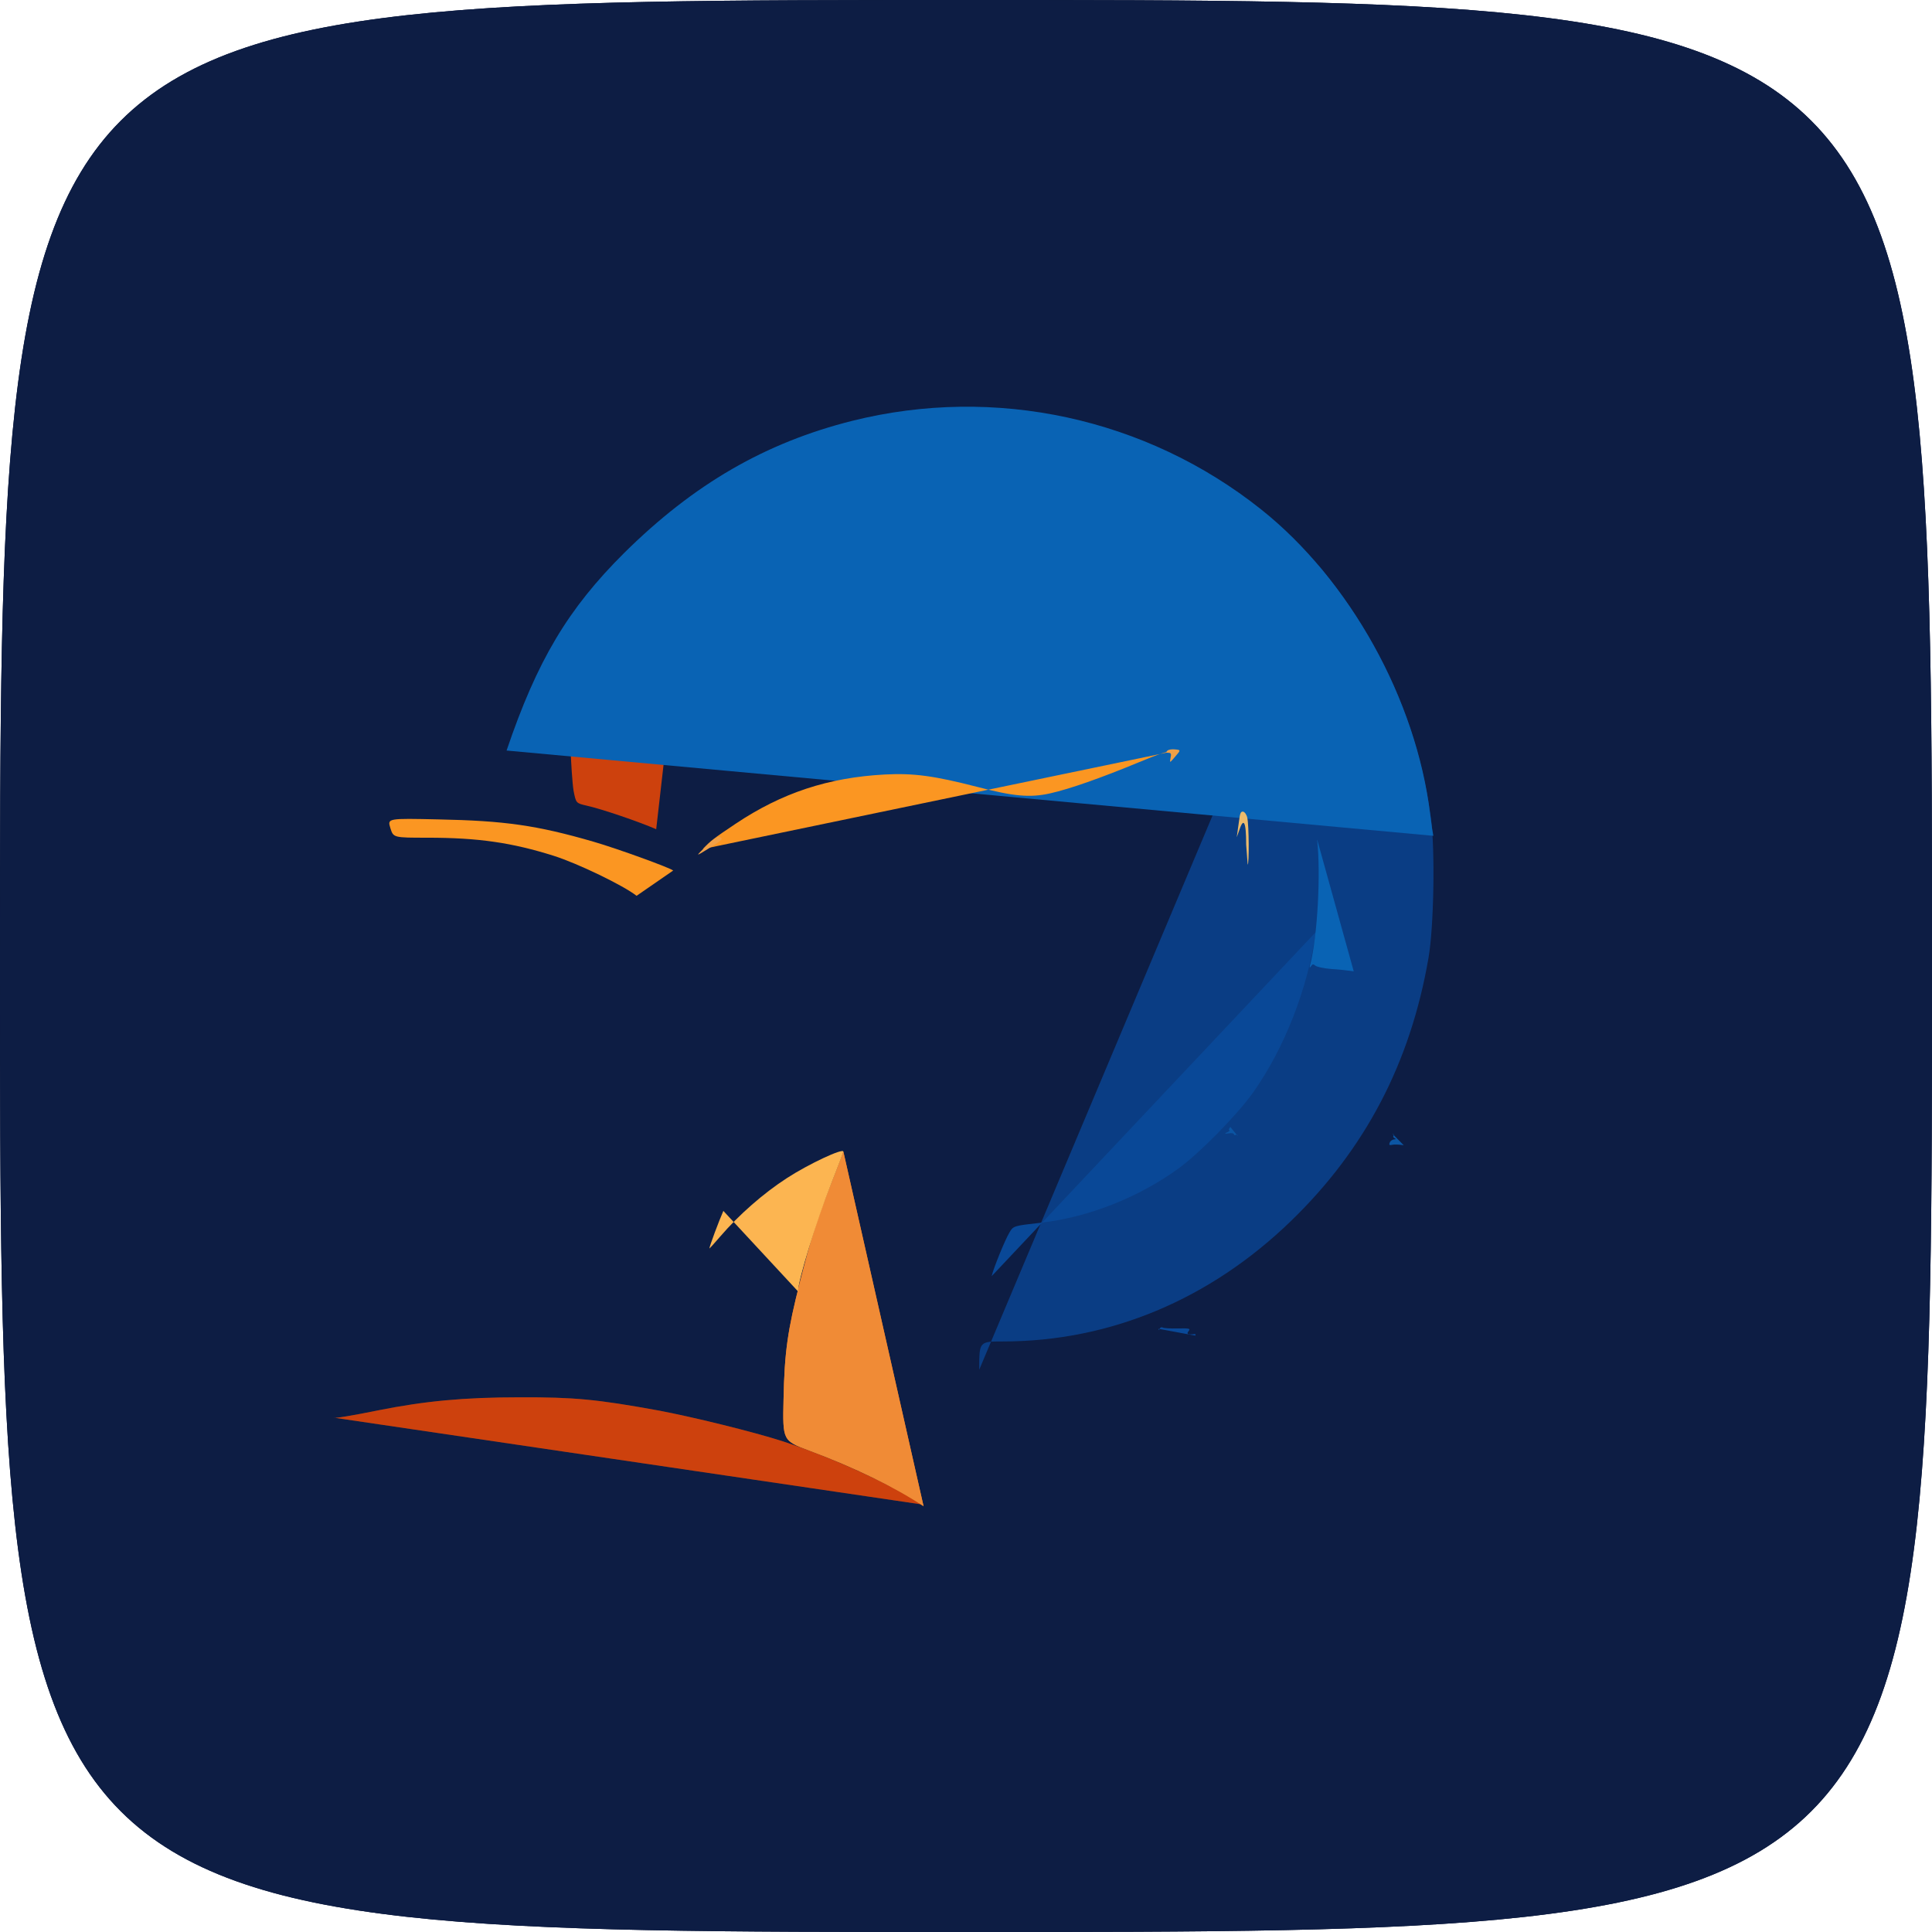
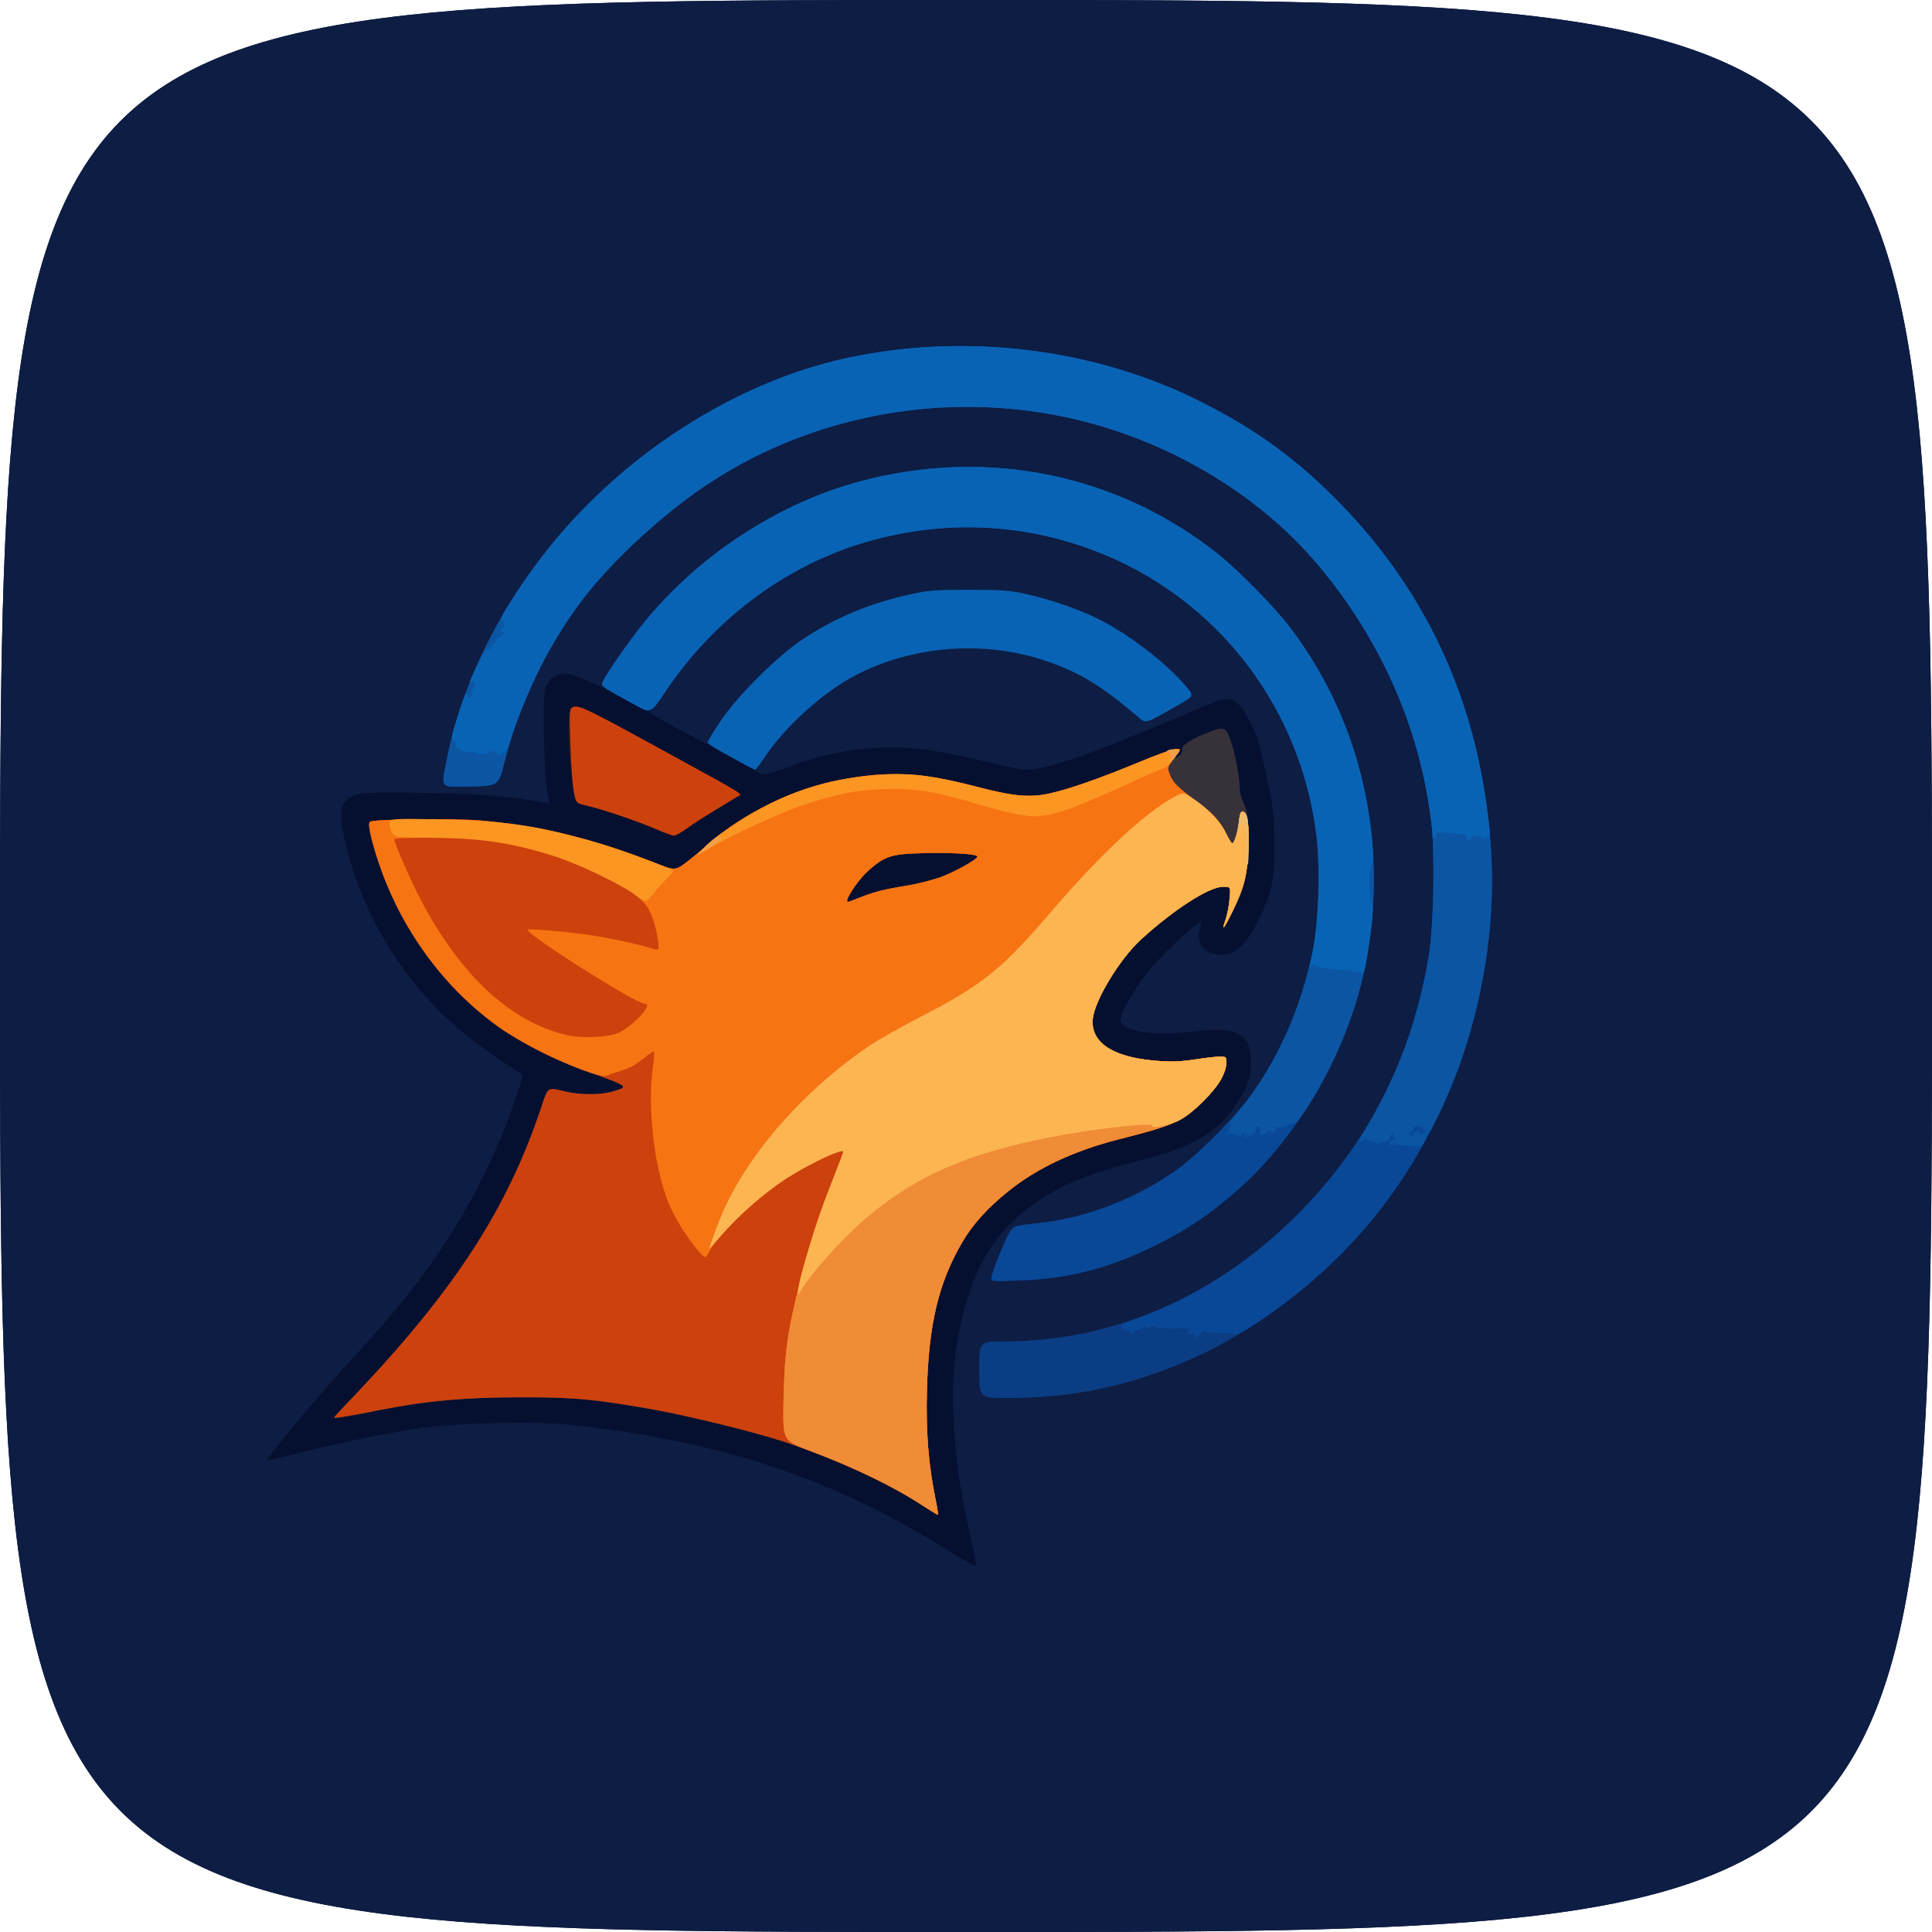
<svg xmlns="http://www.w3.org/2000/svg" version="1.0" width="1024px" height="1024px" viewBox="0 0 1024 1024" preserveAspectRatio="xMidYMid meet">
  <g fill="#0f0815">
-   </g>
+  </g>
  <g fill="#050f2f">
    <path d="M0 512 c0 -512 0 -512 512 -512 512 0 512 0 512 512 0 512 0 512 -512 512 -512 0 -512 0 -512 -512z" />
  </g>
  <g fill="#341a17">
-     <path d="M347.8 439.5 c-9.2 -4 -29.1 -10.8 -36.9 -12.5 -5.7 -1.3 -5.7 -1.3 -6.8 -8.4 -2.1 -14 -3.2 -29.2 -2.6 -36.3 1.1 -11.8 -1.1 -12.5 51 16 44.6 24.5 41.1 22.3 38.4 23.9 -1.3 0.8 -6.8 4.1 -12[...]" />
+     <path d="M347.8 439.5 c-9.2 -4 -29.1 -10.8 -36.9 -12.5 -5.7 -1.3 -5.7 -1.3 -6.8 -8.4 -2.1 -14 -3.2 -29.2 -2.6 -36.3 1.1 -11.8 -1.1 -12.5 51 16 44.6 24.5 41.1 22.3 38.4 23.9 -1.3 0.8 -6.8 4.1 -12.2 7.4 -5.3 3.2 -12.1 7.6 -14.9 9.7 -2.8 2 -5.9 3.7 -6.7 3.6 -0.9 0 -5.1 -1.6 -9.3 -3.4z" />
  </g>
  <g fill="#0d1d44">
-     <path d="M0 512 c0 -512 0 -512 512 -512 512 0 512 0 512 512 0 512 0 512 -512 512 -512 0 -512 0 -512 -512z m516.5 312.3 c-8.1 -36.1 -10.4 -51.3 -11.2 -74.8 -0.7 -20.5 0.5 -33.3 4.4 -50 7.6 -32.4 [...]" />
-     <path d="M488 797.3 c-16.6 -11 -46.8 -24.7 -73.2 -33.4 -15.1 -4.9 -48.4 -13.1 -66.3 -16.4 -31.9 -5.8 -44.1 -7 -73 -6.9 -29.6 0 -50.4 2 -75 6.9 -13.7 2.8 -23.5 4.4 -23.5 3.9 0 -0.2 5.2 -5.9 11.7 [...]" />
+     <path d="M0 512 c0 -512 0 -512 512 -512 512 0 512 0 512 512 0 512 0 512 -512 512 -512 0 -512 0 -512 -512z m516.5 312.3 c-8.1 -36.1 -10.4 -51.3 -11.2 -74.8 -0.7 -20.5 0.5 -33.3 4.4 -50 7.6 -32.4 20.9 -51.5 46.3 -66.6 11.6 -6.8 23.6 -11.4 42.5 -16.3 25.9 -6.6 37.2 -11.4 47.2 -20.1 6.1 -5.3 13.4 -16 15.7 -22.8 2.1 -6.2 2.1 -15.9 0 -20.3 -3.6 -7.5 -10.7 -8.9 -32.5 -6.3 -12.5 1.4 -24.4 0.6 -30.4 -2 -3.8 -1.7 -4.5 -2.4 -4.5 -4.8 0 -3.5 7.1 -16.1 13.8 -24.5 7.6 -9.6 25.9 -26.8 28.5 -26.8 0.3 0 0.1 1.9 -0.5 4.2 -1.7 7.7 3 12.8 11.9 12.8 7.6 0 13.6 -6 20.3 -20.5 6.6 -14.2 7.5 -18.9 7.4 -38 -0.1 -16 -0.3 -18.2 -4.2 -36.4 -3.4 -16 -4.9 -20.9 -8.4 -28 -3 -6 -5.3 -9.3 -7.8 -10.9 -4.2 -2.8 -6 -2.5 -19.5 3.3 -54.6 23.4 -80.1 32.5 -91.7 32.5 -2 0 -13.1 -2.3 -24.7 -5 -24.9 -5.9 -37.3 -7.5 -53.6 -6.7 -15 0.7 -29.2 3.6 -43.7 8.8 -6.2 2.2 -12.6 4.5 -14.3 5.1 -2.6 0.9 -3.8 0.5 -9.5 -3 -3.6 -2.1 -11.4 -6.5 -17.5 -9.7 -19 -9.9 -27.7 -14.7 -37 -20.1 -20.9 -12.1 -38.9 -20.4 -44.3 -20.4 -4.7 0 -9 3.4 -10.3 8.2 -1.4 5.4 -0.6 44.6 1.1 53.6 0.7 3.5 1.1 6.5 0.9 6.7 -0.2 0.2 -2.7 -0.1 -5.4 -0.6 -15.7 -2.9 -31.2 -4.2 -58.2 -4.6 -34.8 -0.6 -39.5 -0.2 -43.5 3.7 -2.4 2.5 -2.8 3.6 -2.8 8.7 0 10.8 6.9 33.9 15.5 51.8 14.8 30.9 37.3 56.5 67 76.3 7.2 4.7 13.2 8.7 13.4 8.9 0.7 0.5 -5.2 18 -10.6 31.3 -11.8 29.3 -29.8 59.8 -50 85 -10.4 13 -14.4 17.5 -32.7 37.6 -16.8 18.3 -43 49.8 -41.8 50.2 0.6 0.2 9.1 -1.7 18.9 -4.2 21.6 -5.5 48.4 -10.9 65.3 -13.1 16.7 -2.3 58.1 -3.1 73.6 -1.6 79.6 8 141.9 28.5 201.9 66.2 7.7 4.8 14.5 8.8 15.1 8.9 0.8 0 0.8 -1.6 -0.1 -5.7z" />
+     <path d="M488 797.3 c-16.6 -11 -46.8 -24.7 -73.2 -33.4 -15.1 -4.9 -48.4 -13.1 -66.3 -16.4 -31.9 -5.8 -44.1 -7 -73 -6.9 -29.6 0 -50.4 2 -75 6.9 -13.7 2.8 -23.5 4.4 -23.5 3.9 0 -0.2 5.2 -5.9 11.7 -12.6 52.8 -55.8 80.3 -98.3 98.2 -152 3.6 -10.9 3.1 -10.6 12.6 -8.3 7.8 1.9 18.8 1.9 25.3 0 8.8 -2.7 9.4 -2.3 -17.3 -12 -42.9 -15.7 -74.2 -42.8 -95.4 -82.6 -8.8 -16.5 -18.6 -45.8 -16.1 -48.3 1.5 -1.5 43.7 -2 59.1 -0.7 30.9 2.8 60.8 10 90.6 21.9 12.1 4.8 12.1 4.8 18.5 -0.1 3.5 -2.7 8.4 -6.8 10.9 -9.1 17.9 -16 45.3 -29.5 69.4 -34.1 26.4 -5.1 43.1 -4.3 73.2 3.5 19.5 5.1 28.2 5.9 38.9 3.5 10.3 -2.3 26.8 -8.1 47.3 -16.6 16.7 -7 24.1 -8.8 20.8 -5.1 -2.4 2.6 -2.1 3.9 0.3 1.7 1.2 -1 1.9 -2.4 1.6 -3.1 -0.7 -1.9 3.4 -4.9 11.6 -8.3 10.7 -4.3 11.2 -4.2 13.8 2.7 2.4 6.4 5 19.6 5 25.6 0 2.2 1 6 2.2 8.5 2 4.1 2.3 6.1 2.3 19.6 0 17.7 -1.2 23.4 -8.1 37.3 -4.8 9.9 -6.3 11.6 -3.7 4.2 0.8 -2.5 1.8 -7.3 2 -10.7 0.6 -6.3 0.6 -6.3 -3.5 -6.3 -7.3 0 -26 12 -43.4 27.9 -11.3 10.3 -24.6 32.3 -25.6 42.1 -1.2 12.3 10.1 20.1 32.2 22.1 8.9 0.8 13.1 0.7 21.5 -0.5 5.8 -0.9 11.9 -1.6 13.8 -1.6 3.1 0 3.3 0.2 3.3 3.3 0 5.3 -4.4 12.7 -12.2 20.4 -10.9 10.7 -15 12.6 -45 20.2 -23.5 6 -43.2 15.2 -58.4 27.5 -11 8.8 -19 17.7 -24.5 27.2 -12.5 21.5 -17.7 43.4 -18.6 78.4 -0.6 21.7 0.8 39.1 4.5 57.3 1 4.8 1.6 8.7 1.3 8.6 -0.3 0 -4.4 -2.6 -9.1 -5.6z m-32.8 -321.4 c8 -3.2 13.2 -4.5 24.8 -6.4 5.8 -0.9 14 -3 18.3 -4.5 7.9 -2.9 19.7 -9.5 19.7 -11 0 -1.4 -13.6 -2.2 -29 -1.8 -16.7 0.4 -20.2 1.6 -29.1 9.6 -5.5 5 -12.8 16.2 -10.4 16.2 0.2 0 2.8 -0.9 5.7 -2.1z" />
  </g>
  <g fill="#082b62">
-   </g>
+  </g>
  <g fill="#373139">
-     <path d="M488 797.3 c-16.6 -11 -46.8 -24.7 -73.2 -33.4 -15.1 -4.9 -48.4 -13.1 -66.3 -16.4 -31.9 -5.8 -44.1 -7 -73 -6.9 -29.6 0 -50.4 2 -75 6.9 -13.7 2.8 -23.5 4.4 -23.5 3.9 0 -0.2 5.2 -5.9 11.7 [...]" />
+     <path d="M488 797.3 c-16.6 -11 -46.8 -24.7 -73.2 -33.4 -15.1 -4.9 -48.4 -13.1 -66.3 -16.4 -31.9 -5.8 -44.1 -7 -73 -6.9 -29.6 0 -50.4 2 -75 6.9 -13.7 2.8 -23.5 4.4 -23.5 3.9 0 -0.2 5.2 -5.9 11.7 -12.6 52.8 -55.8 80.3 -98.3 98.2 -152 3.6 -10.9 3.1 -10.6 12.6 -8.3 7.8 1.9 18.8 1.9 25.3 0 8.8 -2.7 9.4 -2.3 -17.3 -12 -42.9 -15.7 -74.2 -42.8 -95.4 -82.6 -8.8 -16.5 -18.6 -45.8 -16.1 -48.3 1.5 -1.5 43.7 -2 59.1 -0.7 30.9 2.8 60.8 10 90.6 21.9 12.1 4.8 12.1 4.8 18.5 -0.1 3.5 -2.7 8.4 -6.8 10.9 -9.1 17.9 -16 45.3 -29.5 69.4 -34.1 26.4 -5.1 43.1 -4.3 73.2 3.5 19.5 5.1 28.2 5.9 38.9 3.5 10.3 -2.3 26.8 -8.1 47.3 -16.6 16.7 -7 24.1 -8.8 20.8 -5.1 -2.4 2.6 -2.1 3.9 0.3 1.7 1.2 -1 1.9 -2.4 1.6 -3.1 -0.7 -1.9 3.4 -4.9 11.6 -8.3 10.7 -4.3 11.2 -4.2 13.8 2.6 2.4 6.5 5 19.7 5 25.7 0 2.2 1 6 2.2 8.5 2 4.1 2.3 6.1 2.3 19.6 0 17.7 -1.2 23.4 -8.1 37.3 -4.8 9.9 -6.3 11.6 -3.7 4.2 0.8 -2.5 1.8 -7.3 2 -10.7 0.6 -6.3 0.6 -6.3 -3.5 -6.3 -7.3 0 -26 12 -43.4 27.9 -11.3 10.3 -24.6 32.3 -25.6 42.1 -1.2 12.3 10.1 20.1 32.2 22.1 8.9 0.8 13.1 0.7 21.5 -0.5 5.8 -0.9 11.9 -1.6 13.8 -1.6 3.1 0 3.3 0.2 3.3 3.3 0 5.3 -4.4 12.7 -12.2 20.4 -10.9 10.7 -15 12.6 -45 20.2 -23.5 6 -43.2 15.2 -58.4 27.5 -11 8.8 -19 17.7 -24.5 27.2 -12.5 21.5 -17.7 43.4 -18.6 78.4 -0.6 21.7 0.8 39.1 4.5 57.3 1 4.8 1.6 8.7 1.3 8.6 -0.3 0 -4.4 -2.6 -9.1 -5.6z m-32.8 -321.4 c8 -3.2 13.2 -4.5 24.8 -6.4 5.8 -0.9 14 -3 18.3 -4.5 7.9 -2.9 19.7 -9.5 19.7 -11 0 -1.4 -13.6 -2.2 -29 -1.8 -16.7 0.4 -20.2 1.6 -29.1 9.6 -5.5 5 -12.8 16.2 -10.4 16.2 0.2 0 2.8 -0.9 5.7 -2.1z" />
  </g>
  <g fill="#592b1f">
-   </g>
+  </g>
  <g fill="#0a3d84">
-     <path d="M519 726 c0 -15 0 -15 12.5 -15 56.7 0 109.8 -22.2 152.9 -64 39.2 -38 63.1 -83.6 72.7 -139.1 2.9 -16.4 3.6 -57.6 1.3 -74.4 -6.7 -49.7 -26.9 -94.9 -59.8 -134.1 -35.1 -41.9 -90.8 -72.4 -14[...]" />
+     <path d="M519 726 c0 -15 0 -15 12.5 -15 56.7 0 109.8 -22.2 152.9 -64 39.2 -38 63.1 -83.6 72.7 -139.1 2.9 -16.4 3.6 -57.6 1.3 -74.4 -6.7 -49.7 -26.9 -94.9 -59.8 -134.1 -35.1 -41.9 -90.8 -72.4 -147.7 -80.9 -62.3 -9.4 -125.5 4.5 -176.9 38.8 -22.4 14.9 -51.4 41.6 -64.9 59.8 -20 27.1 -33.9 55.8 -41.6 86.4 -3.3 13 -3.3 13 -17.9 13.3 -17.1 0.3 -15.9 1.8 -12.5 -15.5 5.7 -29.9 20.6 -64.1 40.7 -93.3 40.9 -59.6 106.5 -104.7 172.4 -118.5 62.5 -13.2 130.7 -4.6 186.3 23.5 29.5 14.8 51.5 30.9 74.1 54.2 47.9 49.4 74.1 109 79.5 181.2 3.6 46.7 -6.7 99.3 -28 143.2 -21.8 44.9 -53.1 80.9 -93.6 107.8 -17.2 11.4 -23.7 15 -40 22.1 -30.1 13.2 -60.8 19.5 -94.2 19.5 -15.3 0 -15.3 0 -15.3 -15z" />
  </g>
  <g fill="#794229">
-   </g>
+  </g>
  <g fill="#094897">
-     <path d="M633.5 707.9 c0.4 -0.6 0.1 -1 -0.6 -0.8 -3.4 0.4 -4.2 0 -2.9 -1.6 1.1 -1.4 0.4 -1.5 -5.8 -1.4 -3.8 0.1 -7.4 -0.1 -8 -0.5 -0.6 -0.3 -1.3 0 -1.5 0.6 -0.4 1 -0.6 1 -0.6 0.1 -0.1 -0.7 -1.2 [...]" />
-     <path d="M525.6 676.4 c1 -4.4 7.2 -19.5 9.4 -23.1 2.1 -3.6 2.3 -3.6 16.5 -5.2 25.5 -2.9 52.3 -13.5 73.7 -29.2 11.3 -8.4 30.9 -28.4 39 -39.9 16.6 -23.5 28.8 -54.7 33.3 -85.1 1.9 -13.3 1.9 -38.8 0[...]" />
+     <path d="M633.5 707.9 c0.4 -0.6 0.1 -1 -0.6 -0.8 -3.4 0.4 -4.2 0 -2.9 -1.6 1.1 -1.4 0.4 -1.5 -5.8 -1.4 -3.8 0.1 -7.4 -0.1 -8 -0.5 -0.6 -0.3 -1.3 0 -1.5 0.6 -0.4 1 -0.6 1 -0.6 0.1 -0.1 -0.7 -1.2 -1.3 -2.6 -1.3 -1.4 0 -2.5 0.6 -2.5 1.3 0 0.8 -0.3 0.7 -1 -0.3 -0.7 -1.2 -1.2 -1.2 -2.2 -0.2 -0.6 0.6 -2 1.2 -3 1.2 -1 0 -1.8 0.5 -1.8 1 0 0.6 -0.5 1 -1.1 1 -0.5 0 -0.7 -0.5 -0.3 -1.2 0.5 -0.7 0.2 -0.9 -0.8 -0.5 -2.1 0.7 -5.7 -1.8 -4.3 -3.1 0.6 -0.5 3.9 -1.9 7.5 -3.2 29.3 -10.3 58.1 -28.5 82.4 -52 39.2 -38 63.1 -83.6 72.7 -139.1 2.9 -16.4 3.6 -57.6 1.3 -74.4 -6.7 -49.7 -26.9 -94.9 -59.8 -134.1 -35.1 -41.9 -90.8 -72.4 -147.7 -80.9 -62.3 -9.4 -125.5 4.5 -176.9 38.8 -22.4 14.9 -51.4 41.6 -64.9 59.8 -20 27.1 -33.9 55.8 -41.6 86.4 -3.3 13 -3.3 13 -17.9 13.3 -17.1 0.3 -15.9 1.8 -12.5 -15.5 5.7 -29.9 20.6 -64.1 40.7 -93.3 40.9 -59.6 106.5 -104.7 172.4 -118.5 62.5 -13.2 130.7 -4.6 186.3 23.5 29.5 14.8 51.5 30.9 74.1 54.2 47.9 49.4 74.1 109 79.5 181.2 3.6 46.7 -6.7 99.3 -28 143.2 -17.1 35.3 -38.4 63 -67.6 88.2 -16 13.7 -39 29.5 -40.3 27.5 -0.4 -0.5 -3.6 -0.9 -7.2 -0.8 -3.6 0 -7.1 -0.3 -7.8 -0.9 -0.8 -0.6 -1.8 -0.2 -3.1 1.3 -1.9 2.2 -3.7 2.9 -2.6 1z" />
+     <path d="M525.6 676.4 c1 -4.4 7.2 -19.5 9.4 -23.1 2.1 -3.6 2.3 -3.6 16.5 -5.2 25.5 -2.9 52.3 -13.5 73.7 -29.2 11.3 -8.4 30.9 -28.4 39 -39.9 16.6 -23.5 28.8 -54.7 33.3 -85.1 1.9 -13.3 1.9 -38.8 0 -53 -9.4 -70.9 -57.6 -129.4 -125.1 -151.8 -35.2 -11.7 -72.5 -12.8 -108.9 -3.1 -44.3 11.7 -84 40.6 -110.7 80.3 -7.9 11.8 -7.9 11.8 -15.6 7.6 -17.5 -9.5 -18.4 -10.1 -17.9 -11.9 0.9 -3.5 16.4 -25.6 25.2 -35.8 29.1 -34.1 70 -60.1 111.9 -71.2 67.4 -17.8 136.2 -3.6 189.6 39 10.9 8.8 29.9 28.2 37.9 38.8 38.3 50.9 52.5 115.2 39.6 179.7 -8.7 43.2 -34.9 89.4 -66.9 117.7 -15 13.2 -26.4 21 -43 29.3 -25 12.6 -46.8 18.3 -73.4 19.2 -15.3 0.6 -15.3 0.6 -14.6 -2.3z" />
  </g>
  <g fill="#0b55a3">
-     <path d="M744 607 c-2.4 -0.4 -5.3 -0.5 -6.2 -0.2 -1.4 0.3 -1.7 0 -1.2 -1.2 0.3 -0.9 1.4 -1.6 2.3 -1.7 1 0 1.1 -0.2 0.3 -0.6 -0.6 -0.2 -1 -0.9 -0.6 -1.4 0.3 -0.5 0.1 -0.9 -0.5 -0.9 -0.5 0 -1.3 0.[...]" />
-     <path d="M656 602.1 c0 -0.7 -0.4 -0.9 -1 -0.6 -0.5 0.3 -1 0.2 -1 -0.3 0 -0.5 -1.2 -0.8 -2.7 -0.5 -2.4 0.3 -2.5 0.2 -0.8 -0.6 1.1 -0.5 1.6 -1 1.1 -1 -0.5 -0.1 -0.2 -0.9 0.5 -1.8 1.2 -1.5 1.2 -1.6[...]" />
+     <path d="M744 607 c-2.4 -0.4 -5.3 -0.5 -6.2 -0.2 -1.4 0.3 -1.7 0 -1.2 -1.2 0.3 -0.9 1.4 -1.6 2.3 -1.7 1 0 1.1 -0.2 0.3 -0.6 -0.6 -0.2 -1 -0.9 -0.6 -1.4 0.3 -0.5 0.1 -0.9 -0.5 -0.9 -0.5 0 -1.3 0.9 -1.6 2 -0.6 1.7 -2.3 2.5 -4.7 2.1 -0.5 0 -0.8 0.5 -0.8 1.2 0 0.9 -0.2 0.9 -0.8 0.1 -0.4 -0.7 -1.8 -1.4 -3.2 -1.5 -1.4 -0.2 -2.8 -0.8 -3.2 -1.4 -0.5 -0.6 -0.8 -0.5 -0.8 0.3 0 0.6 -0.7 1.2 -1.6 1.2 -1.3 0 -1.2 -0.6 0.7 -3.7 18.5 -30.8 29 -58.6 35 -93.4 2.9 -16.4 3.6 -57.6 1.3 -74.4 -6.7 -49.7 -26.9 -94.9 -59.8 -134.1 -35.1 -41.9 -90.8 -72.4 -147.7 -80.9 -62.3 -9.4 -125.5 4.5 -176.9 38.8 -22.4 14.9 -51.4 41.6 -64.9 59.8 -20 27.1 -33.9 55.8 -41.6 86.4 -3.3 13 -3.3 13 -17.9 13.3 -17.1 0.3 -15.9 1.8 -12.5 -15.5 5.7 -29.9 20.6 -64.1 40.7 -93.3 40.9 -59.6 106.5 -104.7 172.4 -118.5 62.5 -13.2 130.7 -4.6 186.3 23.5 29.5 14.8 51.5 30.9 74.1 54.2 41.3 42.5 66.7 93.4 76.3 152.7 7.8 47.5 3.6 95.4 -12.5 142.4 -4.6 13.3 -14.2 34.7 -17 37.8 -0.8 0.9 -1.8 2.9 -2.2 4.4 -0.9 3.1 -3.3 3.6 -11.2 2.5z m5 -6 c0 -0.5 0.9 -1 2 -1 1.1 0 2 0.6 2 1.3 0 0.8 0.3 0.9 0.8 0.1 0.4 -0.6 1.4 -1.4 2.2 -1.7 1.2 -0.4 1.1 -0.6 -0.2 -0.6 -1 -0.1 -1.8 -0.5 -1.8 -1.1 0 -0.5 -1.2 -1 -2.6 -1 -1.4 0 -2.3 0.4 -2 0.9 0.3 0.5 -0.1 1.1 -0.9 1.5 -1.7 0.6 -2.1 2.6 -0.5 2.6 0.6 0 1 -0.4 1 -1z" />
+     <path d="M656 602.1 c0 -0.7 -0.4 -0.9 -1 -0.6 -0.5 0.3 -1 0.2 -1 -0.3 0 -0.5 -1.2 -0.8 -2.7 -0.5 -2.4 0.3 -2.5 0.2 -0.8 -0.6 1.1 -0.5 1.6 -1 1.1 -1 -0.5 -0.1 -0.2 -0.9 0.5 -1.8 1.2 -1.5 1.2 -1.6 -0.4 -1 -0.9 0.4 1.3 -3.1 5 -7.6 21.4 -26.3 35.6 -59.2 40.8 -94.8 1.9 -13.3 1.9 -38.8 0 -53 -9.4 -70.9 -57.6 -129.4 -125.1 -151.8 -35.2 -11.7 -72.5 -12.8 -108.9 -3.1 -44.3 11.7 -84 40.6 -110.7 80.3 -7.9 11.8 -7.9 11.8 -15.6 7.6 -17.5 -9.5 -18.4 -10.1 -17.9 -11.9 0.9 -3.5 16.4 -25.6 25.2 -35.8 29.1 -34.1 70 -60.1 111.9 -71.2 67.4 -17.8 136.2 -3.6 189.6 39 10.9 8.8 29.9 28.2 37.9 38.8 38.3 50.9 52.5 115.2 39.6 179.7 -4.5 22.3 -14.2 47.3 -26.7 68.2 -6.9 11.5 -10.3 15.8 -11.8 14.8 -0.6 -0.3 -1.7 0.1 -2.5 0.9 -1 1 -2.7 1.4 -4.8 1.1 -1.8 -0.3 -2.7 -0.3 -2 0.1 1 0.4 1 0.8 0 1.9 -0.8 0.9 -1.4 1 -1.9 0.2 -0.5 -0.8 -1.2 -0.6 -2.5 0.5 -2.3 2 -4.2 1.3 -3.6 -1.2 0.4 -1.4 0 -2 -1.1 -2 -1 0 -1.4 0.5 -1.1 1.1 0.4 0.5 -0.1 1.9 -1.1 3 -1.3 1.5 -1.9 1.6 -2.6 0.7 -0.6 -1 -0.8 -1 -0.8 0 0 0.6 -0.4 1.2 -1 1.2 -0.5 0 -0.7 -0.8 -0.3 -1.7 0.6 -1.6 0.4 -1.6 -1.5 0.1 -1.4 1.2 -2.2 1.4 -2.2 0.7z" />
  </g>
  <g fill="#ad4324">
-   </g>
+  </g>
  <g fill="#cd410d">
-     <path d="M488 797.3 c-16.6 -11 -46.8 -24.7 -73.2 -33.4 -15.1 -4.9 -48.4 -13.1 -66.3 -16.4 -31.9 -5.8 -44.1 -7 -73 -6.9 -29.6 0 -50.4 2 -75 6.9 -13.7 2.8 -23.5 4.4 -23.5 3.9 0 -0.2 5.2 -5.9 11.7 [...]" />
-     <path d="M347.8 439.5 c-9.2 -4 -29.1 -10.8 -36.9 -12.5 -5.6 -1.3 -5.6 -1.3 -6.9 -7.9 -0.6 -3.6 -1.4 -15 -1.7 -25.2 -0.6 -18.6 -0.6 -18.6 2.1 -19.3 3 -0.7 7.7 1.6 48.1 23.7 44.6 24.5 41.1 22.3 38[...]" />
+     <path d="M488 797.3 c-16.6 -11 -46.8 -24.7 -73.2 -33.4 -15.1 -4.9 -48.4 -13.1 -66.3 -16.4 -31.9 -5.8 -44.1 -7 -73 -6.9 -29.6 0 -50.4 2 -75 6.9 -13.7 2.8 -23.5 4.4 -23.5 3.9 0 -0.2 5.2 -5.9 11.7 -12.6 52.8 -55.8 80.3 -98.3 98.2 -152 3.6 -10.9 3.1 -10.6 12.6 -8.3 7.8 1.9 18.8 1.9 25.3 0 8.8 -2.7 9.4 -2.3 -17.3 -12 -42.9 -15.7 -74.2 -42.8 -95.4 -82.6 -8.8 -16.5 -18.6 -45.8 -16.1 -48.3 1.5 -1.5 43.7 -2 59.1 -0.7 30.9 2.8 60.8 10 90.6 21.9 12.1 4.8 12.1 4.8 18.5 -0.1 3.5 -2.7 8.4 -6.8 10.9 -9.1 17.9 -16 45.3 -29.5 69.4 -34.1 26.4 -5.1 43.1 -4.3 73.2 3.5 19.5 5.1 28.2 5.9 38.9 3.5 10.3 -2.3 26.8 -8.1 47.3 -16.6 9 -3.8 17.7 -6.9 19.3 -6.9 2.9 0 2.9 0 -0.7 4.6 -3.9 5.2 -3.9 5.2 -2.4 9.1 1.5 4 4.2 6.7 14 13.9 9.2 6.8 12.5 10.4 16 17.8 1.3 2.5 2.6 4.6 3 4.6 1.1 0 2.9 -5.8 3.6 -11.7 0.4 -4.2 0.9 -5.3 2.1 -5.1 2.5 0.5 3.4 7.1 2.9 19.8 -0.6 13.9 -2.3 20.5 -8.3 32.8 -4.8 9.9 -6.3 11.6 -3.7 4.2 0.8 -2.5 1.8 -7.3 2 -10.7 0.6 -6.3 0.6 -6.3 -3.5 -6.3 -7.3 0 -26 12 -43.4 27.9 -11.3 10.3 -24.6 32.3 -25.6 42.1 -1.2 12.3 10.1 20.1 32.2 22.1 8.9 0.8 13.1 0.7 21.5 -0.5 5.8 -0.9 11.9 -1.6 13.8 -1.6 3.1 0 3.3 0.2 3.3 3.3 0 5.3 -4.4 12.7 -12.2 20.4 -10.9 10.7 -15 12.6 -45 20.2 -23.5 6 -43.2 15.2 -58.4 27.5 -11 8.8 -19 17.7 -24.5 27.2 -12.5 21.5 -17.7 43.4 -18.6 78.4 -0.6 21.7 0.8 39.1 4.5 57.3 1 4.8 1.6 8.7 1.3 8.6 -0.3 0 -4.4 -2.6 -9.1 -5.6z m-32.8 -321.4 c8 -3.2 13.2 -4.5 24.8 -6.4 5.8 -0.9 14 -3 18.3 -4.5 7.9 -2.9 19.7 -9.5 19.7 -11 0 -1.4 -13.6 -2.2 -29 -1.8 -16.7 0.4 -20.2 1.6 -29.1 9.6 -5.5 5 -12.8 16.2 -10.4 16.2 0.2 0 2.8 -0.9 5.7 -2.1z" />
+     <path d="M347.8 439.5 c-9.2 -4 -29.1 -10.8 -36.9 -12.5 -5.6 -1.3 -5.6 -1.3 -6.9 -7.9 -0.6 -3.6 -1.4 -15 -1.7 -25.2 -0.6 -18.6 -0.6 -18.6 2.1 -19.3 3 -0.7 7.7 1.6 48.1 23.7 44.6 24.5 41.1 22.3 38.4 23.9 -1.3 0.8 -6.8 4.1 -12.2 7.4 -5.3 3.2 -12.1 7.6 -14.9 9.7 -2.8 2 -5.9 3.7 -6.7 3.6 -0.9 0 -5.1 -1.6 -9.3 -3.4z" />
  </g>
  <g fill="#0963b4">
-     <path d="M717.5 514.8 c-2.7 -0.4 -8.1 -1 -11.8 -1.2 -3.8 -0.3 -7.6 -1.1 -8.4 -1.7 -1.2 -1 -1.7 -1 -2.4 0.2 -0.8 1.1 -0.9 0.9 -0.5 -0.6 3.9 -15.1 5.7 -48.4 3.7 -66.6 -8.4 -72.9 -56.8 -132.9 -125.[...]" />
-     <path d="M759.7 443 c-0.3 -1.4 -1.1 -6.5 -1.7 -11.5 -7.3 -60.5 -42.7 -124.3 -89.7 -161.6 -60.9 -48.4 -140.9 -65.7 -216.4 -46.9 -46.3 11.6 -84.2 33.6 -121 70 -29.8 29.6 -46.2 57 -62.4 104.8 -0.2 [...]" />
-     <path d="M387.3 401.2 c-6.8 -3.7 -12.3 -7.1 -12.3 -7.7 0 -0.5 3 -5.5 6.7 -11 9.1 -13.7 30.2 -34.7 43.8 -43.7 17.3 -11.5 36 -19.3 57.5 -23.9 8.9 -2 13.5 -2.3 30.5 -2.3 16.9 0 21.6 0.3 30.1 2.2 12[...]" />
+     <path d="M717.5 514.8 c-2.7 -0.4 -8.1 -1 -11.8 -1.2 -3.8 -0.3 -7.6 -1.1 -8.4 -1.7 -1.2 -1 -1.7 -1 -2.4 0.2 -0.8 1.1 -0.9 0.9 -0.5 -0.6 3.9 -15.1 5.7 -48.4 3.7 -66.6 -8.4 -72.9 -56.8 -132.9 -125.7 -155.8 -35.2 -11.7 -72.5 -12.8 -108.9 -3.1 -44.3 11.7 -84.1 40.6 -110.7 80.3 -7.9 11.8 -7.9 11.8 -15.6 7.6 -17.5 -9.5 -18.4 -10.1 -17.9 -11.9 0.9 -3.5 16.4 -25.6 25.2 -35.8 29.1 -34.1 70 -60.1 111.9 -71.2 67.4 -17.8 136.2 -3.6 189.6 39 10.9 8.8 29.9 28.2 37.9 38.8 24.6 32.6 39 69.8 43.2 111.1 1 10.2 1 12.6 -0.2 14.8 -1.6 3 -1.5 17.9 0.2 19.9 0.7 0.9 0.7 4.3 -0.1 11.6 -1.1 9.6 -3.6 24.9 -4.2 25.3 -0.2 0.1 -2.5 -0.2 -5.3 -0.7z" />
+     <path d="M759.7 443 c-0.3 -1.4 -1.1 -6.5 -1.7 -11.5 -7.3 -60.5 -42.7 -124.3 -89.7 -161.6 -60.9 -48.4 -140.9 -65.7 -216.4 -46.9 -46.3 11.6 -84.2 33.6 -121 70 -29.8 29.6 -46.2 57 -62.4 104.8 -0.2 0.6 -1.1 1.2 -2 1.2 -0.8 0 -1.5 0.5 -1.5 1.2 0 0.6 -0.9 0.1 -1.9 -1.1 -1.3 -1.4 -2 -1.8 -2.3 -0.9 -0.5 1.3 -8.8 2 -8.8 0.7 0 -0.4 -0.9 -0.5 -2 -0.2 -2.5 0.7 -9.3 -2.4 -8.4 -3.8 0.3 -0.6 -0.2 -1.6 -1.1 -2.3 -1.5 -1.1 -1.4 -2.1 2 -12.6 2.1 -6.3 3.9 -11.7 4.2 -12 0.2 -0.2 0.8 0.2 1.3 1 1.1 1.8 1.9 1.1 2.2 -2.1 0.2 -1.3 0.7 -2.7 1.2 -3 1.1 -0.9 -0.3 -3.1 -1.5 -2.4 -1.5 1 -1.1 -0.3 3.1 -9.2 2.6 -5.6 4.4 -8.3 5.4 -8.1 0.8 0.2 1.5 -0.1 1.5 -0.5 0 -0.5 0.9 -1.7 2 -2.6 1.1 -1 1.8 -2.1 1.4 -2.5 -0.3 -0.3 -0.1 -0.6 0.6 -0.6 0.7 0 1.9 -0.6 2.7 -1.4 1.2 -1.3 1.2 -1.5 -0.3 -1.8 -1.5 -0.3 -1.5 -0.4 0 -1.9 1.4 -1.4 1.4 -1.9 0.2 -3.6 -1.3 -1.9 -0.7 -3.2 7.8 -15.9 14.9 -22.4 28.6 -38.5 48 -56.3 36.6 -33.5 83.6 -58.3 127.9 -67.6 62.5 -13.2 130.7 -4.6 186.3 23.5 29.5 14.8 51.5 30.9 74.1 54.2 41.4 42.7 67.2 94.4 76.3 153.1 2.7 17.5 3.3 23.5 2.1 24.2 -0.5 0.3 -1 0 -1 -0.7 0 -0.9 -0.3 -0.9 -1 0.2 -0.6 1 -1 1.1 -1 0.3 0 -0.8 -1.4 -1.3 -3.6 -1.3 -2.1 0 -3.3 0.4 -2.9 1 0.3 0.6 -0.1 1 -1 1 -0.9 0 -1.3 -0.5 -1 -1 0.8 -1.3 -0.6 -1.7 -9.2 -2.5 -6.9 -0.6 -7.2 -0.5 -7.5 1.7 -0.4 2.3 -0.4 2.3 -1.1 -0.2z" />
+     <path d="M387.3 401.2 c-6.8 -3.7 -12.3 -7.1 -12.3 -7.7 0 -0.5 3 -5.5 6.7 -11 9.1 -13.7 30.2 -34.7 43.8 -43.7 17.3 -11.5 36 -19.3 57.5 -23.9 8.9 -2 13.5 -2.3 30.5 -2.3 16.9 0 21.6 0.3 30.1 2.2 12.8 2.8 28.3 8.1 38.8 13.4 15.9 8 35.3 22.8 45.8 35.1 4.8 5.5 4.8 5.5 -3 10 -19.1 10.9 -17.6 10.5 -22.7 6.1 -18.4 -15.7 -30.2 -22.9 -47.3 -28.8 -33.1 -11.5 -71.7 -8.6 -102.5 7.7 -16.5 8.7 -36.8 27.1 -47.1 42.6 -2.6 3.9 -5.1 7.1 -5.4 7.1 -0.4 -0.1 -6.2 -3.1 -12.9 -6.8z" />
  </g>
  <g fill="#91653e">
-   </g>
+  </g>
  <g fill="#de6017">
-   </g>
+  </g>
  <g fill="#b37440">
-   </g>
+  </g>
  <g fill="#f77412">
-     <path d="M489.5 798.3 c-15.5 -10.2 -36.3 -20.4 -60.4 -29.4 -14.3 -5.3 -14.3 -5.3 -13.8 -27.4 0.5 -24.9 2.2 -36.6 8.7 -62 5.7 -22.4 9.3 -33.8 16.6 -52.2 3.5 -8.9 6.4 -16.5 6.4 -16.9 0 -2.3 -19.2 [...]" />
+     <path d="M489.5 798.3 c-15.5 -10.2 -36.3 -20.4 -60.4 -29.4 -14.3 -5.3 -14.3 -5.3 -13.8 -27.4 0.5 -24.9 2.2 -36.6 8.7 -62 5.7 -22.4 9.3 -33.8 16.6 -52.2 3.5 -8.9 6.4 -16.5 6.4 -16.9 0 -2.3 -19.2 6.9 -31.5 15.1 -14.9 9.9 -35.1 29.2 -39.6 37.8 -2 3.9 -2 3.9 -5.5 0 -6.1 -6.8 -13.3 -18.5 -16.5 -26.8 -7.2 -18.3 -10.7 -49.5 -8 -69.9 0.7 -4.8 1 -9 0.7 -9.3 -0.2 -0.3 -2.9 1.6 -6 4.1 -3.5 2.9 -7.6 5.1 -11.3 6.1 -3.2 1 -6.6 2.1 -7.5 2.6 -4.5 2.3 -41 -14 -57.3 -25.6 -32.1 -22.9 -56.9 -59.1 -67 -98.1 -1.7 -6.5 -2.2 -10.1 -1.5 -10.8 1.5 -1.5 43.7 -2 59.1 -0.7 30.9 2.8 60.8 10 90.6 21.9 12.1 4.8 12.1 4.8 18.5 -0.1 3.5 -2.7 8.4 -6.8 10.9 -9.1 17.9 -16 45.3 -29.5 69.4 -34.1 26.4 -5.1 43.1 -4.3 73.2 3.5 19.5 5.1 28.2 5.9 38.9 3.5 10.3 -2.3 26.8 -8.1 47.3 -16.6 9 -3.8 17.7 -6.9 19.3 -6.9 2.9 0 2.9 0 -0.7 4.6 -3.9 5.2 -3.9 5.2 -2.4 9.1 1.5 4 4.2 6.7 14 13.9 9.2 6.8 12.5 10.4 16 17.8 1.3 2.5 2.6 4.6 3 4.6 1.1 0 2.9 -5.8 3.6 -11.7 0.4 -4.2 0.9 -5.3 2.1 -5.1 2.5 0.5 3.4 7.1 2.9 19.8 -0.6 13.9 -2.3 20.5 -8.3 32.8 -4.8 9.9 -6.3 11.6 -3.7 4.2 0.8 -2.5 1.8 -7.3 2 -10.7 0.6 -6.3 0.6 -6.3 -3.5 -6.3 -7.3 0 -26 12 -43.4 27.9 -11.3 10.3 -24.6 32.3 -25.6 42.1 -1.2 12.3 10.1 20.1 32.2 22.1 8.9 0.8 13.1 0.7 21.5 -0.5 5.8 -0.9 11.9 -1.6 13.8 -1.6 3.1 0 3.3 0.2 3.3 3.3 0 5.3 -4.4 12.7 -12.2 20.4 -10.9 10.7 -15 12.6 -45 20.2 -23.5 6 -43.2 15.2 -58.4 27.5 -11 8.8 -19 17.7 -24.5 27.2 -12.5 21.5 -17.7 43.4 -18.6 78.4 -0.6 21.7 0.8 39.1 4.5 57.3 1 4.8 1.6 8.7 1.3 8.6 -0.3 0 -3.7 -2.1 -7.6 -4.6z m-161.4 -251 c2.5 -1.1 6.9 -4.4 9.7 -7.2 5.1 -5.1 6.5 -8.1 3.9 -8.1 -4.8 0 -64.5 -37.9 -62 -39.3 1 -0.5 18.1 0.9 28.8 2.3 11.1 1.5 26.8 4.7 34.3 6.9 6.2 1.9 6.2 1.9 6.2 -0.4 0 -4.2 -1.9 -12.5 -4.2 -17.6 -2.8 -6.7 -9.9 -12 -27.3 -20.4 -20 -9.7 -41.3 -15.9 -64 -18.5 -10.8 -1.2 -44.5 -1.3 -44.5 -0.2 0 2 8.3 21.1 13.7 31.5 21 40.4 48 65.5 77.7 72.3 8.6 1.9 21.9 1.3 27.7 -1.3z m127.1 -71.4 c8 -3.2 13.2 -4.5 24.8 -6.4 5.8 -0.9 14 -3 18.3 -4.5 7.9 -2.9 19.7 -9.5 19.7 -11 0 -1.4 -13.6 -2.2 -29 -1.8 -16.7 0.4 -20.2 1.6 -29.1 9.6 -5.5 5 -12.8 16.2 -10.4 16.2 0.2 0 2.8 -0.9 5.7 -2.1z" />
  </g>
  <g fill="#c79054">
-   </g>
+  </g>
  <g fill="#f08b36">
-     <path d="M489.5 798.3 c-15.5 -10.2 -36.3 -20.4 -60.4 -29.4 -14.3 -5.3 -14.3 -5.3 -13.8 -27.4 0.5 -24.9 2.2 -36.6 8.7 -62 5.7 -22.4 9.3 -33.8 16.6 -52.2 3.5 -8.9 6.4 -16.5 6.4 -16.9 0 -2.1 -18.5 [...]" />
+     <path d="M489.5 798.3 c-15.5 -10.2 -36.3 -20.4 -60.4 -29.4 -14.3 -5.3 -14.3 -5.3 -13.8 -27.4 0.5 -24.9 2.2 -36.6 8.7 -62 5.7 -22.4 9.3 -33.8 16.6 -52.2 3.5 -8.9 6.4 -16.5 6.4 -16.9 0 -2.1 -18.5 6.6 -29.9 14 -12.5 8.1 -25.4 19.4 -35.3 30.9 -3.2 3.7 -5.8 6.6 -5.8 6.4 0 -1.1 5.2 -15 7.4 -19.9 14.3 -31.9 44.2 -65.4 78.5 -88.2 4 -2.7 15.7 -9.3 26 -14.6 33.4 -17.3 43.3 -25.4 69.9 -56.5 25 -29.2 48.9 -51.6 64.4 -60 5 -2.7 5 -2.7 10.6 1.1 8 5.5 14.3 12.2 17.1 18.2 1.4 2.9 2.8 5.2 3.2 5.2 1.1 0 2.9 -5.8 3.6 -11.7 0.4 -4.2 0.9 -5.3 2.1 -5.1 2.5 0.5 3.4 7.1 2.9 19.8 -0.6 13.9 -2.3 20.5 -8.3 32.8 -4.8 9.9 -6.3 11.6 -3.7 4.2 0.8 -2.5 1.8 -7.3 2 -10.7 0.6 -6.3 0.6 -6.3 -3.5 -6.3 -7.3 0 -26 12 -43.4 27.9 -11.3 10.3 -24.6 32.3 -25.6 42.1 -1.2 12.3 10.1 20.1 32.2 22.1 8.9 0.8 13.1 0.7 21.5 -0.5 5.8 -0.9 11.9 -1.6 13.8 -1.6 3.1 0 3.3 0.2 3.3 3.3 0 5.3 -4.4 12.7 -12.2 20.4 -10.9 10.7 -15 12.6 -45 20.2 -23.5 6 -43.2 15.2 -58.4 27.5 -11 8.8 -19 17.7 -24.5 27.2 -12.5 21.5 -17.7 43.4 -18.6 78.4 -0.6 21.7 0.8 39.1 4.5 57.3 1 4.8 1.6 8.7 1.3 8.6 -0.3 0 -3.7 -2.1 -7.6 -4.6z" />
  </g>
  <g fill="#fb9622">
-     <path d="M337.4 474.8 c-7 -5.5 -31 -17.1 -43.9 -21.2 -22.2 -7 -40 -9.6 -67 -9.6 -18 0 -18 0 -19.6 -5.1 -1.6 -5.2 -1.6 -5.2 25.5 -4.6 35 0.7 52.1 3.1 82.1 11.8 12.8 3.7 40.8 13.9 42.3 15.3 0.3 0.[...]" />
-     <path d="M372.5 450 c4.2 -4.4 5.3 -5.3 17.4 -13.4 24.6 -16.4 49.1 -24.5 79.1 -26.1 15.2 -0.8 26.1 0.7 48.7 6.5 19.5 5.1 28.2 5.9 38.9 3.5 10.3 -2.3 26.8 -8.1 47.3 -16.6 9 -3.8 17.7 -6.9 19.3 -6.[...]" />
+     <path d="M337.4 474.8 c-7 -5.5 -31 -17.1 -43.9 -21.2 -22.2 -7 -40 -9.6 -67 -9.6 -18 0 -18 0 -19.6 -5.1 -1.6 -5.2 -1.6 -5.2 25.5 -4.6 35 0.7 52.1 3.1 82.1 11.8 12.8 3.7 40.8 13.9 42.3 15.3 0.3 0.4 -0.8 1.9 -2.5 3.4 -1.7 1.5 -5.1 5.2 -7.5 8.3 -4.4 5.5 -4.4 5.5 -9.4 1.7z" />
+     <path d="M372.5 450 c4.2 -4.4 5.3 -5.3 17.4 -13.4 24.6 -16.4 49.1 -24.5 79.1 -26.1 15.2 -0.8 26.1 0.7 48.7 6.5 19.5 5.1 28.2 5.9 38.9 3.5 10.3 -2.3 26.8 -8.1 47.3 -16.6 9 -3.8 17.7 -6.9 19.3 -6.9 2.8 0 2.8 0 -0.9 5 -2 2.8 -4.3 5 -5 5 -0.7 0 -10.6 4.3 -22 9.6 -23.5 10.8 -35.5 15.2 -44 15.9 -6.8 0.7 -15.7 -1.1 -38.3 -7.8 -19.2 -5.6 -30.3 -7.1 -45.7 -6.4 -14.4 0.6 -23.7 2.5 -41.3 8.3 -13.1 4.3 -40.8 17.2 -52 24.2 -5.5 3.4 -5.5 3.4 -1.5 -0.8z" />
  </g>
  <g fill="#f1a047">
    <path d="M374.2 448.5 c3.7 -3.7 6.2 -5.3 7.2 -4.9 2.2 0.9 1.5 1.6 -6.1 6.3 -6.8 4.2 -6.8 4.2 -1.1 -1.4z" />
    <path d="M620.4 401.8 c0.5 -2.2 0.3 -2.8 -1.1 -2.8 -1.2 0 -1.4 -0.3 -0.6 -1.1 0.6 -0.6 2.4 -0.9 4.1 -0.7 3.1 0.3 3.1 0.3 0.1 3.8 -3 3.5 -3 3.5 -2.5 0.8z" />
  </g>
  <g fill="#fcb551">
-     <path d="M423 684.5 c-0.1 -5.5 9.7 -37.3 17.6 -57.2 3.5 -8.9 6.4 -16.5 6.4 -16.9 0 -2.1 -18.5 6.6 -29.9 14 -12.5 8.1 -25.4 19.4 -35.3 30.9 -3.2 3.7 -5.8 6.6 -5.8 6.4 0 -1.1 5.2 -15 7.4 -19.9 14.[...]" />
+     <path d="M423 684.5 c-0.1 -5.5 9.7 -37.3 17.6 -57.2 3.5 -8.9 6.4 -16.5 6.4 -16.9 0 -2.1 -18.5 6.6 -29.9 14 -12.5 8.1 -25.4 19.4 -35.3 30.9 -3.2 3.7 -5.8 6.6 -5.8 6.4 0 -1.1 5.2 -15 7.4 -19.9 14.3 -31.9 44.2 -65.4 78.5 -88.2 4 -2.7 15.7 -9.3 26 -14.6 33.4 -17.3 43.3 -25.4 69.9 -56.5 25 -29.2 48.9 -51.6 64.4 -60 5 -2.7 5 -2.7 10.6 1.1 8 5.5 14.3 12.2 17.1 18.2 1.4 2.9 2.8 5.2 3.2 5.2 1.1 0 2.9 -5.8 3.6 -11.7 0.4 -4.2 0.9 -5.3 2.1 -5.1 2.5 0.5 3.4 7.1 2.9 19.8 -0.6 13.9 -2.3 20.5 -8.3 32.8 -4.8 9.9 -6.3 11.6 -3.7 4.2 0.8 -2.5 1.8 -7.3 2 -10.7 0.6 -6.3 0.6 -6.3 -3.5 -6.3 -7.3 0 -26 12 -43.4 27.9 -11.3 10.3 -24.6 32.3 -25.6 42.1 -1.2 12.3 10.1 20.1 32.2 22.1 8.9 0.8 13.1 0.7 21.5 -0.5 5.8 -0.9 11.9 -1.6 13.8 -1.6 3.1 0 3.3 0.2 3.3 3.3 0 1.8 -1.1 5.5 -2.5 8.3 -3 6.1 -15.3 18.3 -22 22 -4.8 2.6 -16 4.9 -14.8 3.1 1.2 -2 -30.7 1.5 -53.2 5.9 -44.5 8.7 -71.4 20.3 -97.7 42.4 -12.3 10.2 -30.4 30.4 -35.6 39.5 -1.1 2 -1.1 2 -1.2 0z" />
  </g>
  <g fill="#ecbb6c">
-     <path d="M660.5 447.7 c0 -12.5 -1.4 -14.9 -3.9 -7 -0.9 2.6 -1.3 3.7 -1 2.3 0.2 -1.4 0.7 -4.9 1.1 -7.8 0.5 -4.1 0.9 -5.2 2.2 -5 0.9 0.2 1.9 1.7 2.2 3.3 0.9 4.3 1 24.3 0.2 24.8 -0.5 0.3 -0.8 -4.5 [...]" />
+     <path d="M660.5 447.7 c0 -12.5 -1.4 -14.9 -3.9 -7 -0.9 2.6 -1.3 3.7 -1 2.3 0.2 -1.4 0.7 -4.9 1.1 -7.8 0.5 -4.1 0.9 -5.2 2.2 -5 0.9 0.2 1.9 1.7 2.2 3.3 0.9 4.3 1 24.3 0.2 24.8 -0.5 0.3 -0.8 -4.5 -0.8 -10.6z" />
  </g>
</svg>
